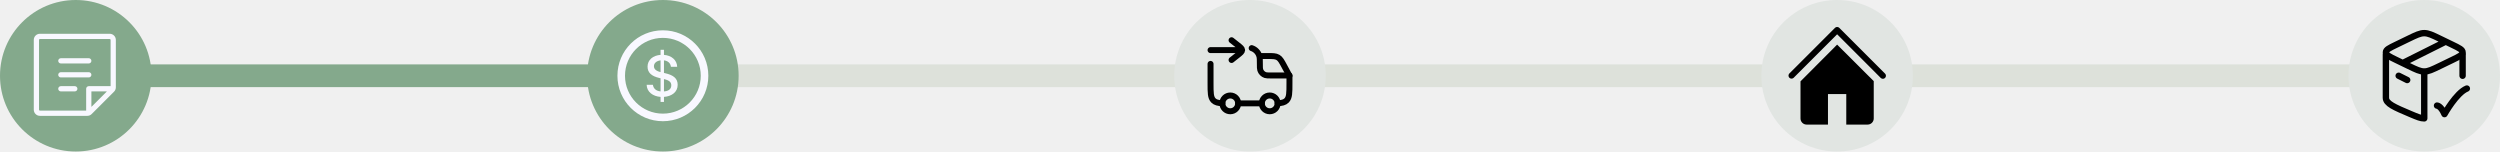
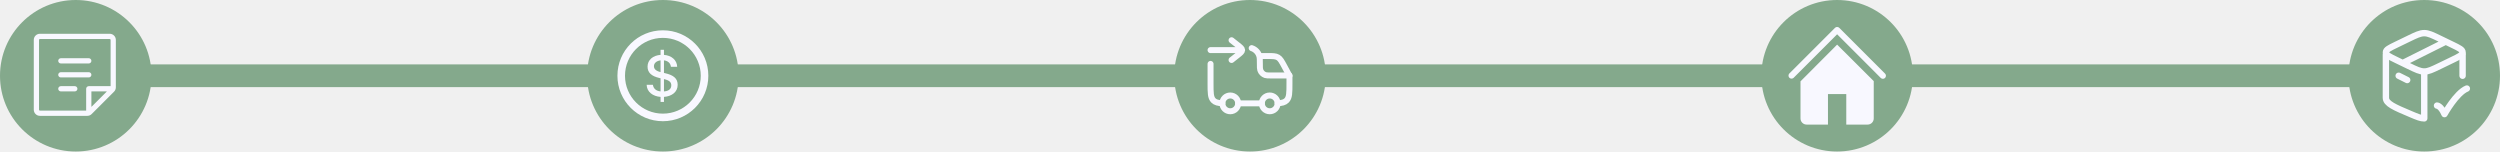
<svg xmlns="http://www.w3.org/2000/svg" width="1320" height="80" viewBox="0 0 1320 80" fill="none">
  <path d="M40.5 40H275.5H323.5" stroke="#84A98C" stroke-width="12" />
-   <path d="M372 40H607H655" stroke="#CAD2C5" stroke-opacity="0.5" stroke-width="12" />
-   <path d="M660 40H895H943" stroke="#CAD2C5" stroke-opacity="0.5" stroke-width="12" />
-   <path d="M970 40H1205H1253" stroke="#CAD2C5" stroke-opacity="0.5" stroke-width="12" />
+   <path d="M372 40H607H655" stroke="#84A98C" stroke-width="12" />
+   <path d="M660 40H895H943" stroke="#84A98C" stroke-width="12" />
+   <path d="M970 40H1205H1253" stroke="#84A98C" stroke-width="12" />
  <circle cx="350" cy="40" r="40" fill="#84A98C" />
  <circle cx="40" cy="40" r="40" fill="#84A98C" />
-   <circle cx="660" cy="40" r="40" fill="#E1E5E2" />
-   <circle cx="970" cy="40" r="40" fill="#E1E5E2" />
-   <circle cx="1280" cy="40" r="40" fill="#E1E5E2" />
+   <circle cx="660" cy="40" r="40" fill="#84A98C" />
+   <circle cx="970" cy="40" r="40" fill="#84A98C" />
+   <circle cx="1280" cy="40" r="40" fill="#84A98C" />
  <path d="M30.742 32.125C30.742 31.758 30.888 31.407 31.147 31.147C31.407 30.888 31.758 30.742 32.125 30.742H46.875C47.242 30.742 47.593 30.888 47.853 31.147C48.112 31.407 48.258 31.758 48.258 32.125C48.258 32.492 48.112 32.843 47.853 33.103C47.593 33.362 47.242 33.508 46.875 33.508H32.125C31.758 33.508 31.407 33.362 31.147 33.103C30.888 32.843 30.742 32.492 30.742 32.125ZM32.125 40.883H46.875C47.242 40.883 47.593 40.737 47.853 40.478C48.112 40.218 48.258 39.867 48.258 39.5C48.258 39.133 48.112 38.782 47.853 38.522C47.593 38.263 47.242 38.117 46.875 38.117H32.125C31.758 38.117 31.407 38.263 31.147 38.522C30.888 38.782 30.742 39.133 30.742 39.5C30.742 39.867 30.888 40.218 31.147 40.478C31.407 40.737 31.758 40.883 32.125 40.883ZM39.5 45.492H32.125C31.758 45.492 31.407 45.638 31.147 45.897C30.888 46.157 30.742 46.508 30.742 46.875C30.742 47.242 30.888 47.593 31.147 47.853C31.407 48.112 31.758 48.258 32.125 48.258H39.5C39.867 48.258 40.218 48.112 40.478 47.853C40.737 47.593 40.883 47.242 40.883 46.875C40.883 46.508 40.737 46.157 40.478 45.897C40.218 45.638 39.867 45.492 39.5 45.492ZM61.164 21.062V46.112C61.165 46.536 61.082 46.956 60.92 47.347C60.757 47.739 60.519 48.095 60.219 48.394L48.394 60.219C48.095 60.519 47.739 60.757 47.347 60.92C46.956 61.082 46.536 61.165 46.112 61.164H21.062C20.207 61.164 19.386 60.824 18.781 60.219C18.176 59.614 17.836 58.793 17.836 57.938V21.062C17.836 20.207 18.176 19.386 18.781 18.781C19.386 18.176 20.207 17.836 21.062 17.836H57.938C58.793 17.836 59.614 18.176 60.219 18.781C60.824 19.386 61.164 20.207 61.164 21.062ZM21.062 58.398H45.492V46.875C45.492 46.508 45.638 46.157 45.897 45.897C46.157 45.638 46.508 45.492 46.875 45.492H58.398V21.062C58.398 20.94 58.35 20.823 58.263 20.737C58.177 20.65 58.06 20.602 57.938 20.602H21.062C20.94 20.602 20.823 20.65 20.737 20.737C20.65 20.823 20.602 20.94 20.602 21.062V57.938C20.602 58.06 20.65 58.177 20.737 58.263C20.823 58.35 20.94 58.398 21.062 58.398ZM56.444 48.258H48.258V56.444L56.444 48.258Z" fill="#F8F8FF" />
  <path d="M350 16C363.255 16 374 26.745 374 40C374 53.255 363.255 64 350 64C336.745 64 326 53.255 326 40C326 26.745 336.745 16 350 16ZM350 20C338.954 20 330 28.954 330 40C330 51.046 338.954 60 350 60C361.046 60 370 51.046 370 40C370 28.954 361.046 20 350 20ZM350.573 26.286V28.973C354.549 29.292 357.428 31.677 357.555 35.287H354.247C354.04 33.283 352.609 32.122 350.573 31.868V38.5L351.337 38.69C355.52 39.661 357.81 41.379 357.81 44.766C357.81 48.663 354.629 50.873 350.573 51.16V53.831H348.776V51.16C344.736 50.857 341.54 48.583 341.429 44.766H344.721C345.007 46.627 346.216 47.995 348.776 48.266V41.33L348.124 41.17C344.084 40.233 341.906 38.42 341.906 35.191C341.906 31.628 344.768 29.275 348.776 28.972V26.285L350.573 26.286ZM350.573 41.744V48.281C353.293 48.074 354.438 46.786 354.438 45.084C354.438 43.446 353.548 42.476 350.573 41.744ZM348.776 31.868C346.486 32.154 345.277 33.474 345.277 34.922C345.277 36.369 346.232 37.434 348.777 38.071L348.776 31.868Z" fill="#F8F8FF" />
-   <path d="M670.418 58.747C672.719 58.747 674.585 56.882 674.585 54.581C674.585 52.279 672.719 50.414 670.418 50.414C668.117 50.414 666.251 52.279 666.251 54.581C666.251 56.882 668.117 58.747 670.418 58.747Z" stroke="black" stroke-width="3.156" stroke-linecap="round" stroke-linejoin="round" />
-   <path d="M649.584 58.747C651.885 58.747 653.751 56.882 653.751 54.581C653.751 52.279 651.885 50.414 649.584 50.414C647.283 50.414 645.417 52.279 645.417 54.581C645.417 56.882 647.283 58.747 649.584 58.747Z" stroke="black" stroke-width="3.156" stroke-linecap="round" stroke-linejoin="round" />
-   <path d="M639.167 33.747V44.054C639.167 49.016 639.167 51.497 640.692 53.039C641.707 54.064 643.132 54.408 645.417 54.522M660.89 25.414C662.792 26.039 664.286 27.547 664.903 29.47C665.209 30.42 665.209 31.595 665.209 33.95C665.209 35.516 665.209 36.3 665.413 36.933C665.614 37.563 665.961 38.136 666.426 38.606C666.891 39.076 667.461 39.429 668.088 39.637C668.715 39.843 669.49 39.843 671.042 39.843H680.834V44.054C680.834 49.016 680.834 51.497 679.309 53.039C678.295 54.064 676.87 54.408 674.584 54.522M653.751 54.581H666.251" stroke="black" stroke-width="3.156" stroke-linecap="round" stroke-linejoin="round" />
-   <path d="M665.209 29.583H669.003C672.036 29.583 673.551 29.583 674.784 30.321C676.02 31.056 676.738 32.392 678.176 35.062L680.834 40M650.265 31.667L653.361 29.221C655.009 27.917 655.834 27.267 655.834 26.458M655.834 26.458C655.834 25.65 655.009 25 653.361 23.696L650.265 21.25M655.834 26.458H639.167" stroke="black" stroke-width="3.156" stroke-linecap="round" stroke-linejoin="round" />
-   <path d="M1300.25 28.75V40M1259.75 28.75V51.612C1259.75 54.724 1264.13 56.574 1272.88 60.27C1276.4 61.758 1278.16 62.5 1280 62.5V38.549M1286.75 55.75C1286.75 55.75 1288.72 55.75 1290.69 60.25C1290.69 60.25 1296.94 49 1302.5 46.75" stroke="black" stroke-width="3.375" stroke-linecap="round" stroke-linejoin="round" />
-   <path d="M1266.5 40L1271 42.25M1291.25 22L1268.75 33.25M1271.73 34.805L1265.16 31.625C1261.55 29.88 1259.75 29.006 1259.75 27.625C1259.75 26.244 1261.55 25.37 1265.16 23.625L1271.73 20.445C1275.79 18.481 1277.82 17.5 1280 17.5C1282.18 17.5 1284.21 18.481 1288.27 20.445L1294.84 23.625C1298.45 25.37 1300.25 26.244 1300.25 27.625C1300.25 29.006 1298.45 29.88 1294.84 31.625L1288.27 34.805C1284.21 36.769 1282.18 37.75 1280 37.75C1277.82 37.75 1275.79 36.769 1271.73 34.805Z" stroke="black" stroke-width="3.375" stroke-linecap="round" stroke-linejoin="round" />
+   <path d="M670.418 58.747C672.719 58.747 674.585 56.882 674.585 54.581C674.585 52.279 672.719 50.414 670.418 50.414C668.117 50.414 666.251 52.279 666.251 54.581C666.251 56.882 668.117 58.747 670.418 58.747Z" stroke="#F8F8FF" stroke-width="3.156" stroke-linecap="round" stroke-linejoin="round" />
+   <path d="M649.584 58.747C651.885 58.747 653.751 56.882 653.751 54.581C653.751 52.279 651.885 50.414 649.584 50.414C647.283 50.414 645.417 52.279 645.417 54.581C645.417 56.882 647.283 58.747 649.584 58.747Z" stroke="#F8F8FF" stroke-width="3.156" stroke-linecap="round" stroke-linejoin="round" />
+   <path d="M639.167 33.747V44.054C639.167 49.016 639.167 51.497 640.692 53.039C641.707 54.064 643.132 54.408 645.417 54.522M660.89 25.414C662.792 26.039 664.286 27.547 664.903 29.47C665.209 30.42 665.209 31.595 665.209 33.95C665.209 35.516 665.209 36.3 665.413 36.933C665.614 37.563 665.961 38.136 666.426 38.606C666.891 39.076 667.461 39.429 668.088 39.637C668.715 39.843 669.49 39.843 671.042 39.843H680.834V44.054C680.834 49.016 680.834 51.497 679.309 53.039C678.295 54.064 676.87 54.408 674.584 54.522M653.751 54.581H666.251" stroke="#F8F8FF" stroke-width="3.156" stroke-linecap="round" stroke-linejoin="round" />
+   <path d="M665.209 29.583H669.003C672.036 29.583 673.551 29.583 674.784 30.321C676.02 31.056 676.738 32.392 678.176 35.062L680.834 40M650.265 31.667L653.361 29.221C655.009 27.917 655.834 27.267 655.834 26.458M655.834 26.458C655.834 25.65 655.009 25 653.361 23.696L650.265 21.25M655.834 26.458H639.167" stroke="#F8F8FF" stroke-width="3.156" stroke-linecap="round" stroke-linejoin="round" />
+   <path d="M1300.25 28.75V40M1259.75 28.75V51.612C1259.75 54.724 1264.13 56.574 1272.88 60.27C1276.4 61.758 1278.16 62.5 1280 62.5V38.549M1286.75 55.75C1286.75 55.75 1288.72 55.75 1290.69 60.25C1290.69 60.25 1296.94 49 1302.5 46.75" stroke="#F8F8FF" stroke-width="3.375" stroke-linecap="round" stroke-linejoin="round" />
+   <path d="M1266.5 40L1271 42.25M1291.25 22L1268.75 33.25M1271.73 34.805L1265.16 31.625C1261.55 29.88 1259.75 29.006 1259.75 27.625C1259.75 26.244 1261.55 25.37 1265.16 23.625L1271.73 20.445C1275.79 18.481 1277.82 17.5 1280 17.5C1282.18 17.5 1284.21 18.481 1288.27 20.445L1294.84 23.625C1298.45 25.37 1300.25 26.244 1300.25 27.625C1300.25 29.006 1298.45 29.88 1294.84 31.625L1288.27 34.805C1284.21 36.769 1282.18 37.75 1280 37.75C1277.82 37.75 1275.79 36.769 1271.73 34.805Z" stroke="#F8F8FF" stroke-width="3.375" stroke-linecap="round" stroke-linejoin="round" />
  <g clip-path="url(#clip0_0_1)">
-     <path d="M994.167 41.608C993.955 41.61 993.745 41.569 993.548 41.489C993.352 41.409 993.174 41.291 993.023 41.141L970 18.102L946.977 41.141C946.669 41.405 946.273 41.543 945.867 41.527C945.462 41.512 945.077 41.344 944.79 41.057C944.503 40.77 944.335 40.385 944.32 39.98C944.304 39.574 944.442 39.178 944.706 38.87L968.872 14.703C969.174 14.403 969.583 14.234 970.008 14.234C970.434 14.234 970.842 14.403 971.144 14.703L995.311 38.87C995.532 39.096 995.683 39.382 995.742 39.693C995.802 40.004 995.769 40.326 995.647 40.618C995.525 40.91 995.319 41.16 995.056 41.336C994.793 41.513 994.484 41.607 994.167 41.608Z" fill="black" />
-     <path d="M970 23.551L950.667 42.949V62.556C950.667 63.41 951.006 64.23 951.61 64.834C952.215 65.439 953.034 65.778 953.889 65.778H965.167V49.667H974.833V65.778H986.111C986.966 65.778 987.785 65.439 988.389 64.834C988.994 64.23 989.333 63.41 989.333 62.556V42.836L970 23.551Z" fill="black" />
+     <path d="M994.167 41.608C993.955 41.61 993.744 41.569 993.548 41.489C993.352 41.409 993.173 41.291 993.023 41.141L970 18.102L946.977 41.141C946.669 41.405 946.273 41.543 945.867 41.527C945.462 41.512 945.077 41.344 944.79 41.057C944.503 40.77 944.335 40.385 944.319 39.98C944.304 39.574 944.442 39.178 944.706 38.87L968.872 14.703C969.174 14.403 969.582 14.234 970.008 14.234C970.434 14.234 970.842 14.403 971.144 14.703L995.311 38.87C995.532 39.096 995.682 39.382 995.742 39.693C995.802 40.004 995.769 40.326 995.647 40.618C995.525 40.91 995.319 41.16 995.056 41.336C994.793 41.513 994.483 41.607 994.167 41.608Z" fill="#F8F8FF" />
+     <path d="M970 23.551L950.667 42.949V62.556C950.667 63.41 951.006 64.23 951.611 64.834C952.215 65.439 953.034 65.778 953.889 65.778H965.167V49.667H974.833V65.778H986.111C986.966 65.778 987.785 65.439 988.39 64.834C988.994 64.23 989.333 63.41 989.333 62.556V42.836L970 23.551Z" fill="#F8F8FF" />
  </g>
  <defs>
    <clipPath id="clip0_0_1">
      <rect width="58" height="58" fill="white" transform="translate(941 11)" />
    </clipPath>
  </defs>
</svg>
